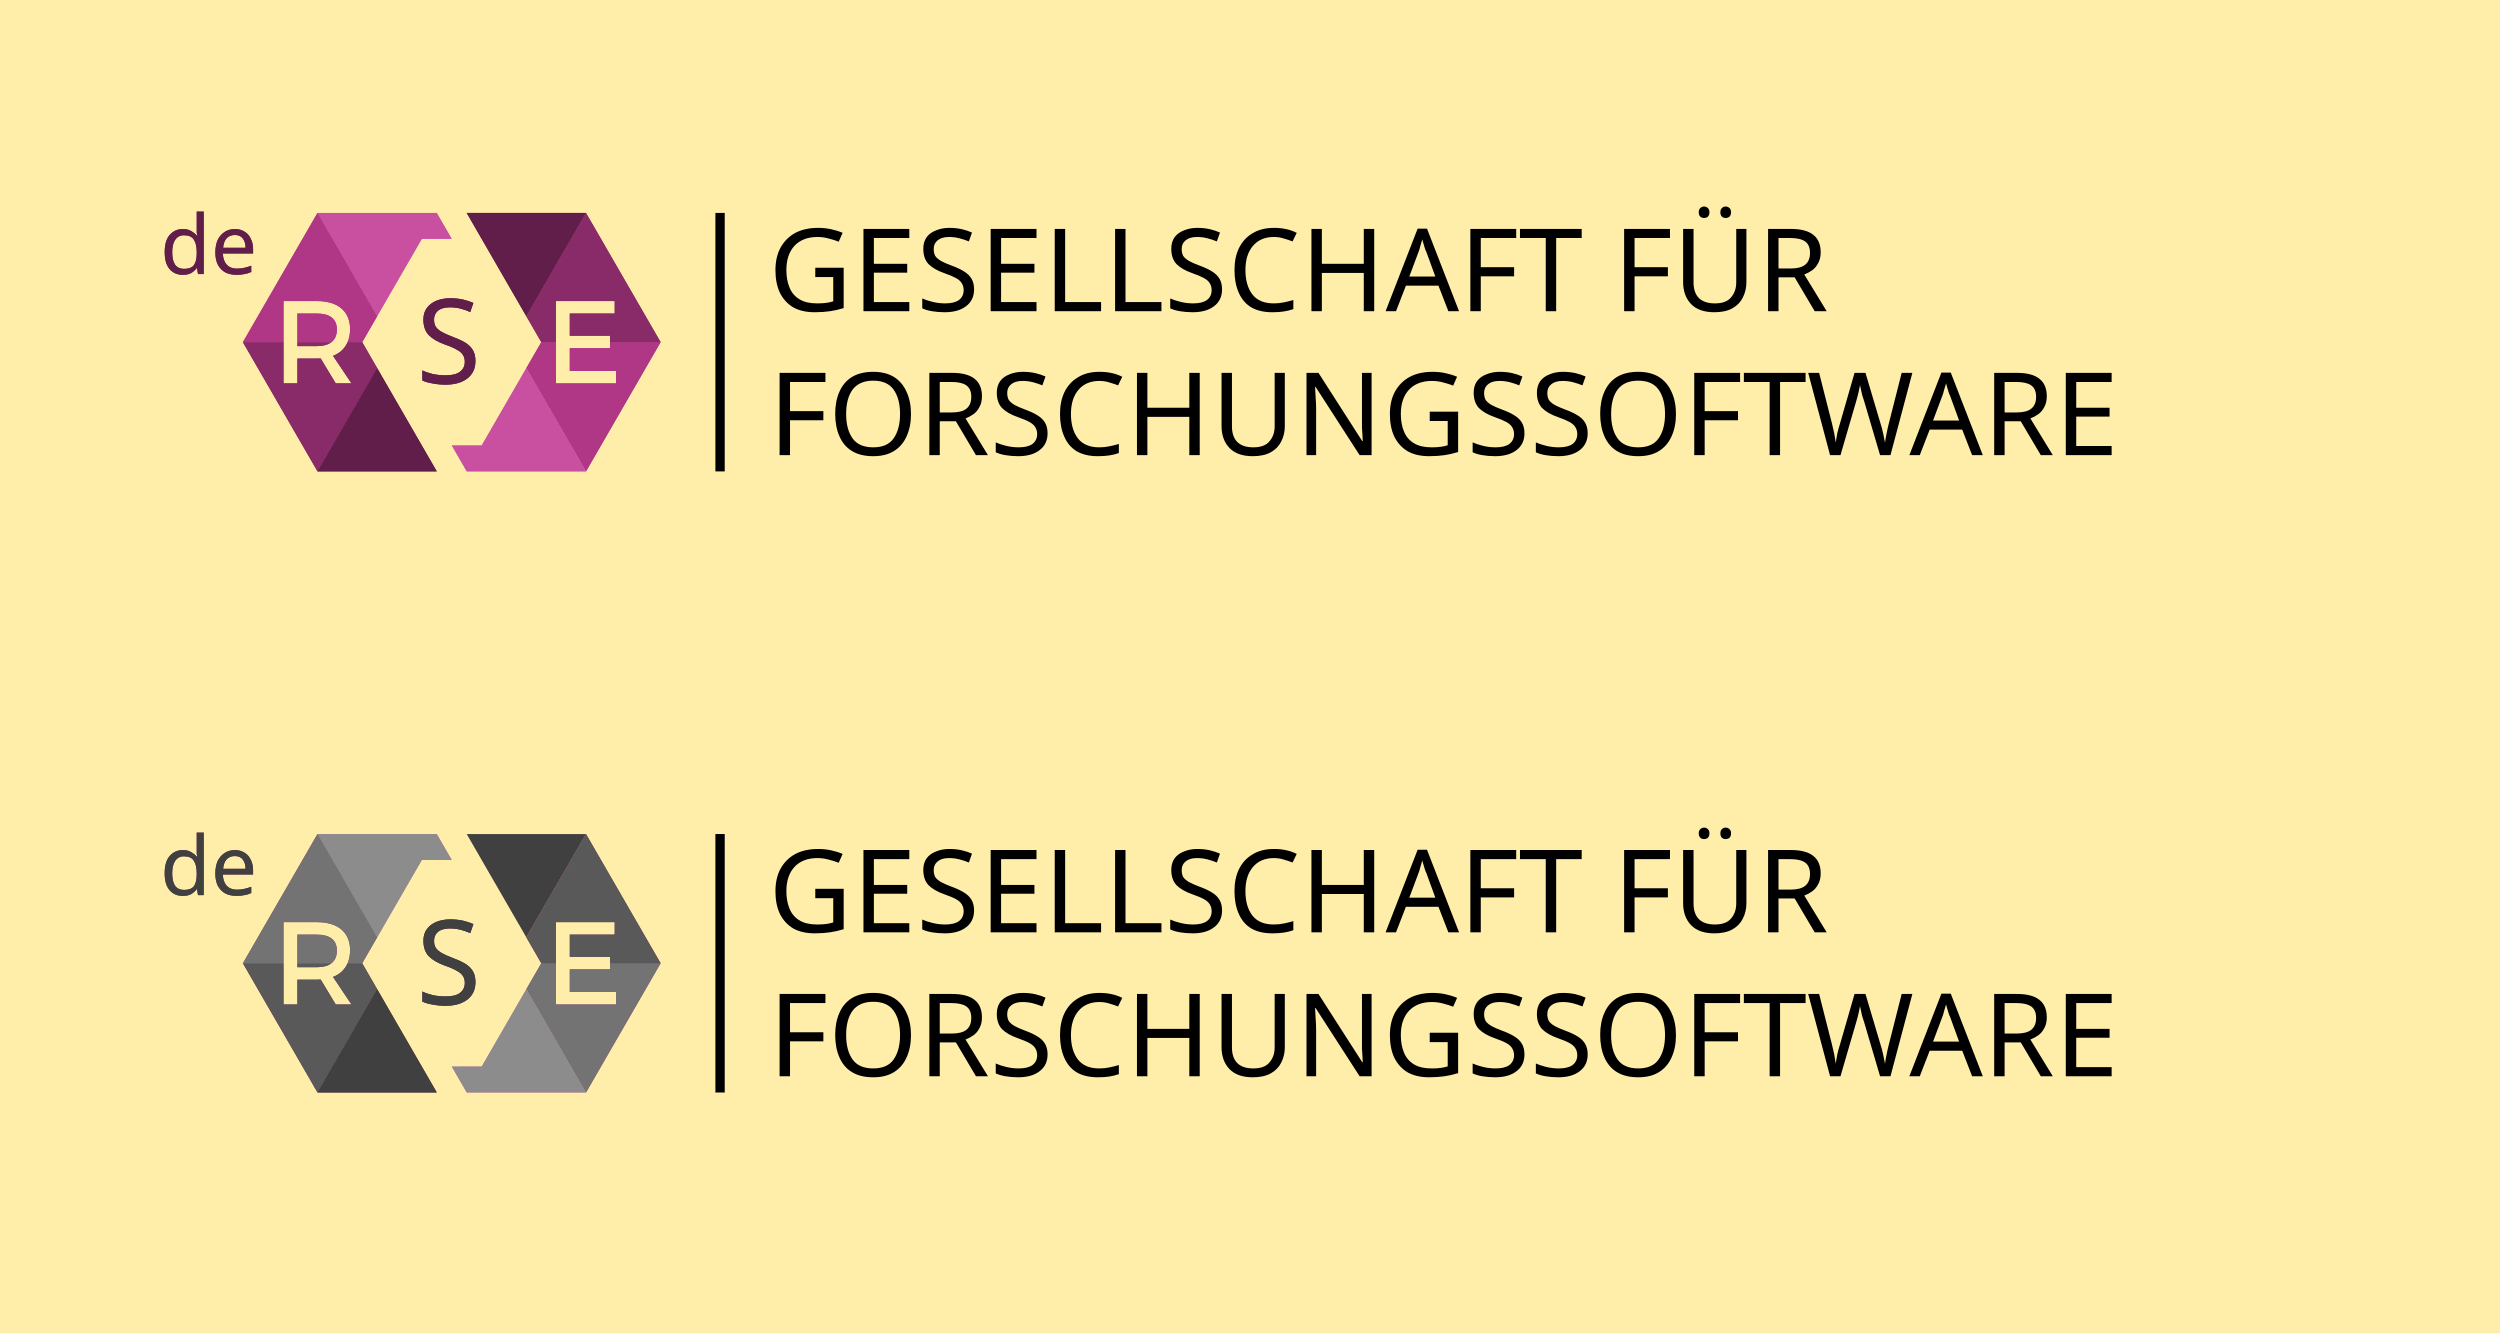
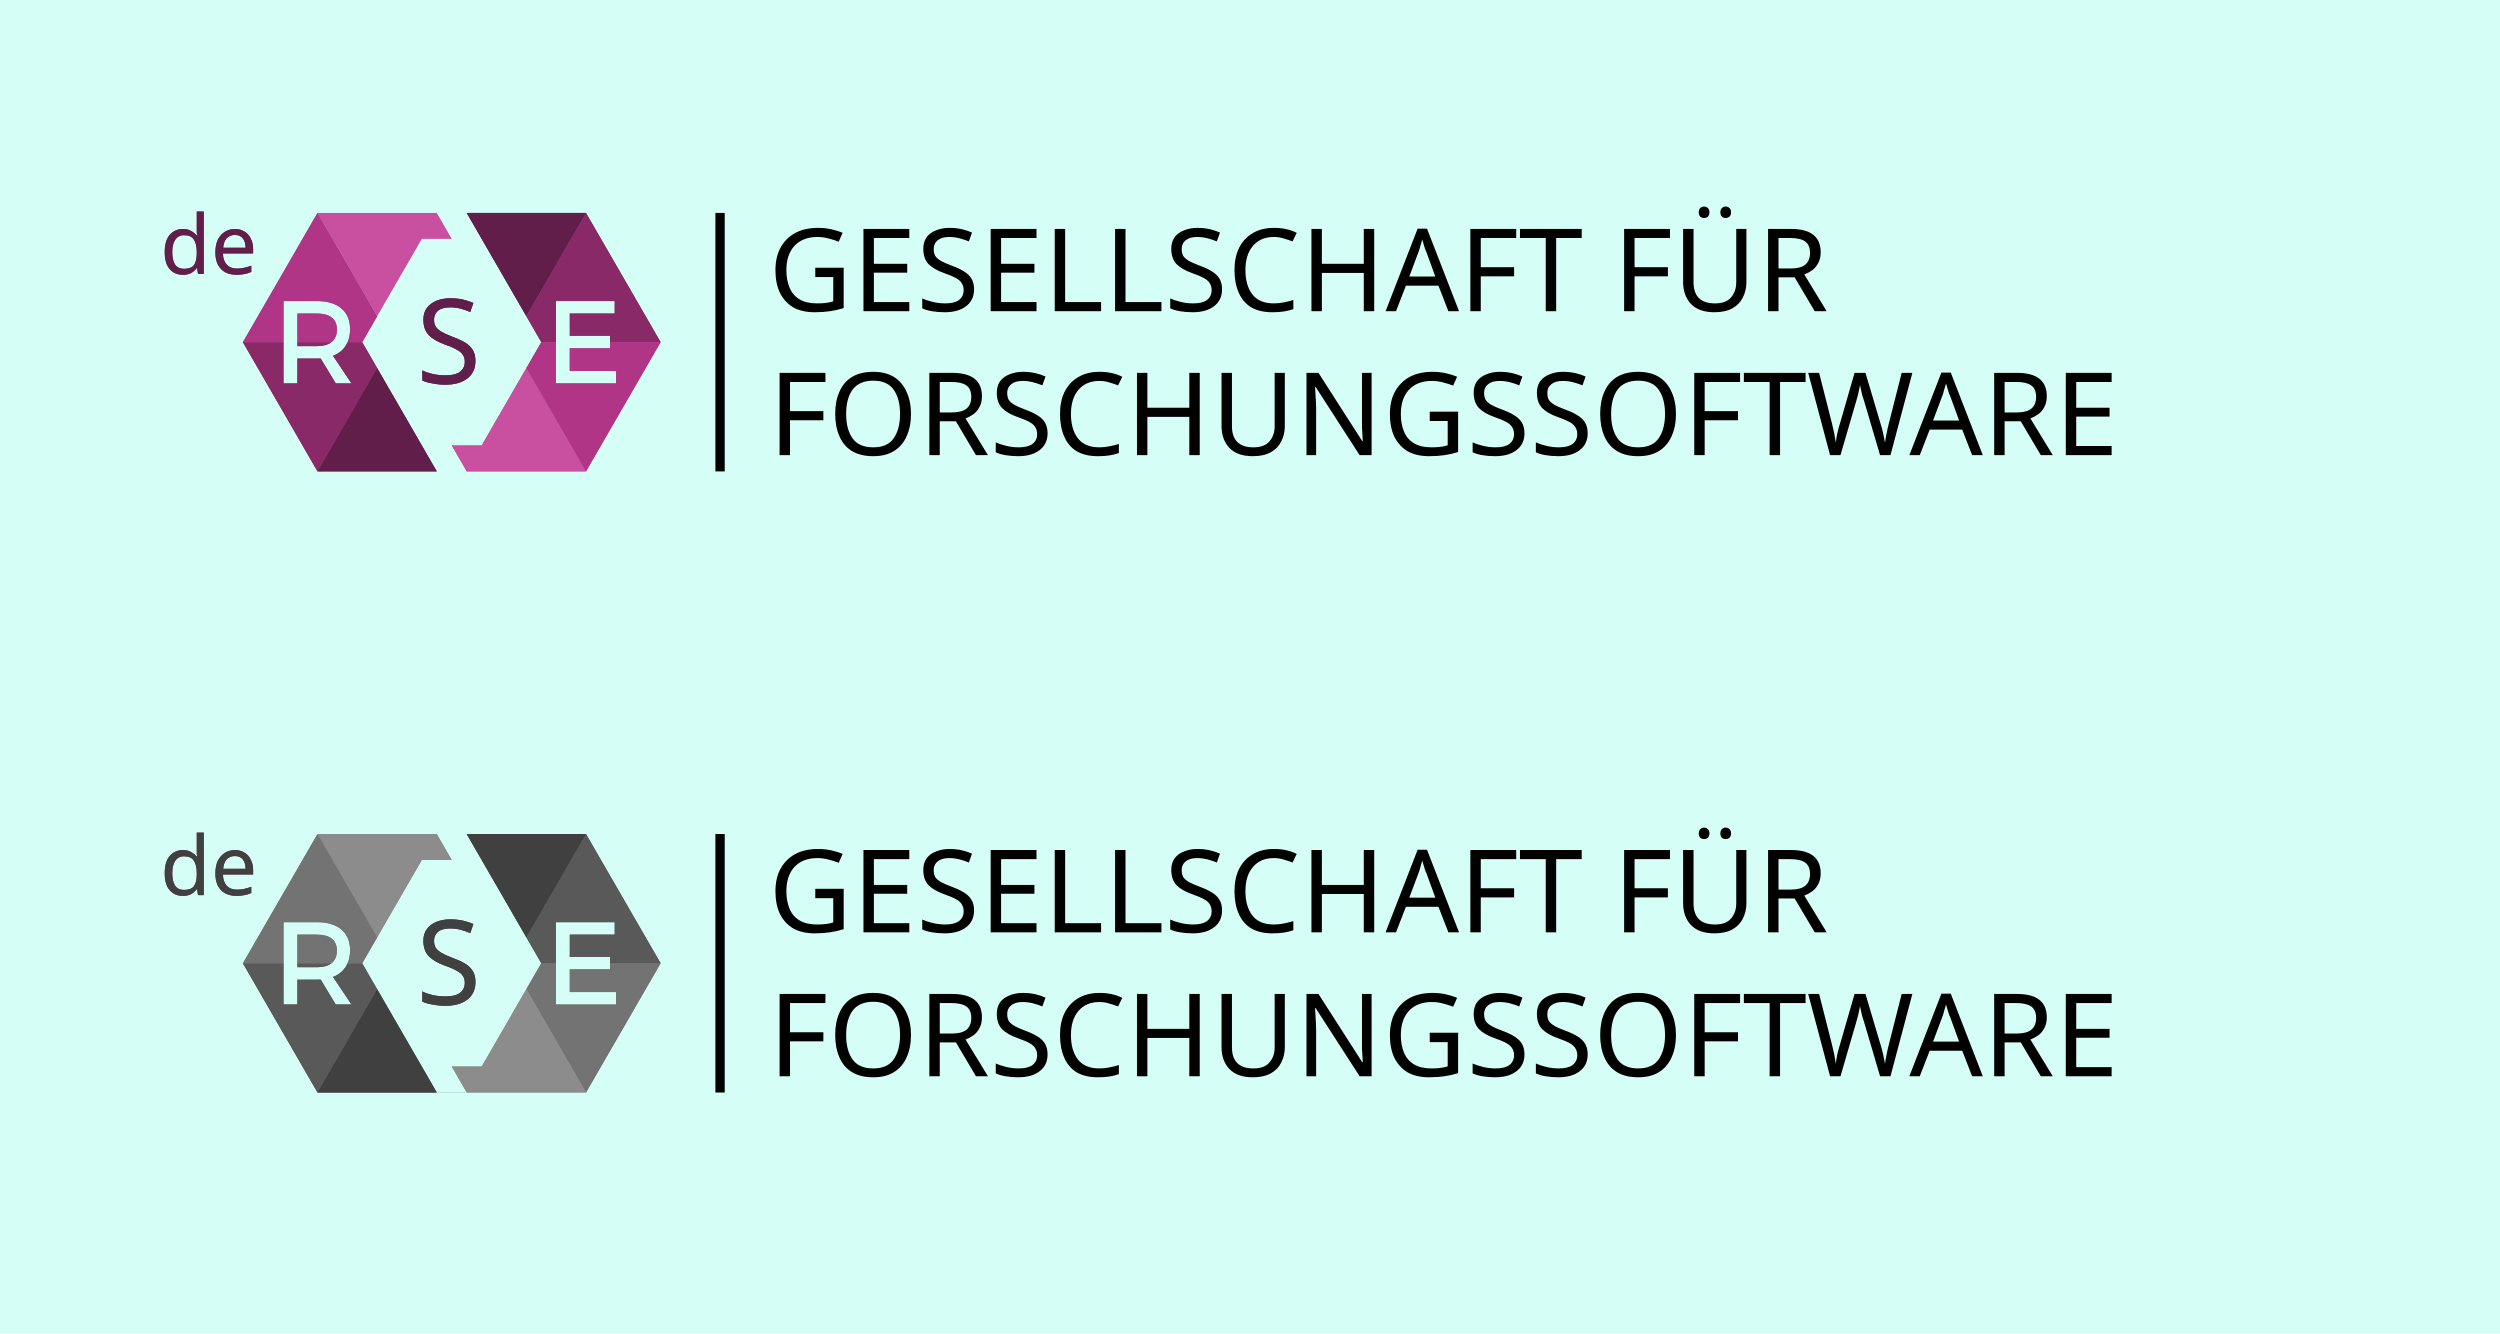
<svg xmlns="http://www.w3.org/2000/svg" width="150mm" height="80mm" viewBox="0 0 150 80" version="1.1" id="svg5470">
  <defs id="defs5464" />
  <g id="layer3" style="display:inline" transform="translate(0,55)">
-     <rect style="opacity:1;fill:#ffeeaa;fill-opacity:1;fill-rule:nonzero;stroke:none;stroke-width:0.716;stroke-linecap:butt;stroke-linejoin:round;stroke-miterlimit:4;stroke-dasharray:none;stroke-dashoffset:0;stroke-opacity:1;paint-order:stroke markers fill" id="rect4905" width="150" height="80" x="0" y="-55" />
+     <rect style="opacity:1;fill:#d5fff6;fill-opacity:1;fill-rule:nonzero;stroke:none;stroke-width:0.716;stroke-linecap:butt;stroke-linejoin:round;stroke-miterlimit:4;stroke-dasharray:none;stroke-dashoffset:0;stroke-opacity:1;paint-order:stroke markers fill" id="rect4905" width="150" height="80" x="0" y="-55" />
    <text xml:space="preserve" style="font-style:normal;font-variant:normal;font-weight:normal;font-stretch:normal;font-size:7.056px;line-height:125%;font-family:Montserrat;-inkscape-font-specification:Montserrat;text-align:start;letter-spacing:0px;word-spacing:0px;writing-mode:lr-tb;text-anchor:start;fill:#000000;fill-opacity:1;stroke:none;stroke-width:0.265px;stroke-linecap:butt;stroke-linejoin:miter;stroke-opacity:1" x="0" y="-110" id="text11794">
      <tspan id="tspan11792" x="0" y="-103.515" style="stroke-width:0.265px" />
    </text>
  </g>
  <g id="layer2" style="display:inline" transform="translate(0,-55)">
-     <g id="g1205" transform="translate(-12.10435,46.30759)">
-       <g id="g118" transform="translate(8.044812,6.548103)">
+     <g id="g5002">
+       <path id="path1039" d="m 14.573,112.797 4.476,7.753 3.579,-6.199 -0.897,-1.554 h -0.876 c -0.165,0.382 -0.462,0.662 -0.874,0.821 l 1.107,1.651 h -0.945 l -0.903,-1.496 c -0.071,0.007 -0.148,0.007 -0.226,0.007 h -1.171 v 1.489 h -0.833 v -2.472 z m 3.27,0 v 0.236 h 1.171 c 0.372,0 0.665,-0.079 0.869,-0.236 z" style="opacity:1;fill:#595959;fill-opacity:1;fill-rule:nonzero;stroke:none;stroke-width:1.5;stroke-linecap:butt;stroke-linejoin:round;stroke-miterlimit:4;stroke-dasharray:none;stroke-dashoffset:0;stroke-opacity:0.953;paint-order:stroke markers fill" />
+       <g transform="translate(-4.059541,90.12166)" id="g997">
+         <text xml:space="preserve" style="font-style:normal;font-variant:normal;font-weight:normal;font-stretch:normal;font-size:6.91px;line-height:125%;font-family:Montserrat;-inkscape-font-specification:Montserrat;text-align:start;letter-spacing:0px;word-spacing:0px;writing-mode:lr-tb;text-anchor:start;display:inline;fill:#000000;fill-opacity:1;stroke:none;stroke-width:0.239px;stroke-linecap:butt;stroke-linejoin:miter;stroke-opacity:1" x="50.164" y="20.817" id="text993">
+           <tspan id="tspan989" x="50.164" y="20.817" style="font-style:normal;font-variant:normal;font-weight:300;font-stretch:normal;font-size:6.91px;font-family:Montserrat;-inkscape-font-specification:'Montserrat Light';fill:#000000;stroke-width:0.239px">GESELLSCHAFT FÜR</tspan>
+           <tspan x="50.164" y="29.455" style="font-style:normal;font-variant:normal;font-weight:300;font-stretch:normal;font-size:6.91px;font-family:Montserrat;-inkscape-font-specification:'Montserrat Light';fill:#000000;stroke-width:0.239px" id="tspan991">FORSCHUNGSSOFTWARE</tspan>
+         </text>
+         <path id="path995" d="m 46.984,14.92 h 0.559 v 15.509 h -0.559 z" style="display:inline;opacity:1;fill:#000000;fill-opacity:1;fill-rule:nonzero;stroke:none;stroke-width:0.115;stroke-linecap:square;stroke-linejoin:round;stroke-miterlimit:4;stroke-dasharray:none;stroke-dashoffset:0;stroke-opacity:1;paint-order:stroke markers fill" />
+       </g>
+       <text id="text1001" y="108.707" x="9.616" style="font-style:normal;font-variant:normal;font-weight:normal;font-stretch:normal;font-size:3.545px;line-height:125%;font-family:Montserrat;-inkscape-font-specification:Montserrat;text-align:start;letter-spacing:0px;word-spacing:0px;writing-mode:lr-tb;text-anchor:start;display:inline;fill:#7e2560;fill-opacity:0.941;stroke:none;stroke-width:0.123px;stroke-linecap:butt;stroke-linejoin:miter;stroke-opacity:1" xml:space="preserve">
+         <tspan id="tspan999" style="font-style:normal;font-variant:normal;font-weight:normal;font-stretch:normal;font-size:4.939px;font-family:Montserrat;-inkscape-font-specification:Montserrat;fill:#7e2560;fill-opacity:0.941;stroke-width:0.123px" y="108.707" x="9.616">de</tspan>
+       </text>
+       <path id="path1003" d="m 28.002,105.043 3.579,6.199 3.579,-6.199 z" style="opacity:1;fill:#404040;fill-opacity:1;fill-rule:nonzero;stroke:none;stroke-width:1.5;stroke-linecap:butt;stroke-linejoin:round;stroke-miterlimit:4;stroke-dasharray:none;stroke-dashoffset:0;stroke-opacity:0.953;paint-order:stroke markers fill" />
+       <path id="path1033" d="m 35.16,105.043 -3.579,6.199 0.897,1.553 h 0.876 v -2.465 h 3.528 v 0.748 h -2.695 v 1.333 h 2.413 v 0.384 h 3.037 z" style="opacity:1;fill:#595959;fill-opacity:1;fill-rule:nonzero;stroke:none;stroke-width:1.5;stroke-linecap:butt;stroke-linejoin:round;stroke-miterlimit:4;stroke-dasharray:none;stroke-dashoffset:0;stroke-opacity:0.953;paint-order:stroke markers fill" />
+       <path id="path1031" d="m 32.478,112.796 -0.897,1.554 3.579,6.199 4.476,-7.753 h -3.037 v 0.364 h -2.413 v 1.362 h 2.78 v 0.748 h -3.613 v -2.473 z" style="opacity:1;fill:#737373;fill-opacity:1;fill-rule:nonzero;stroke:none;stroke-width:1.5;stroke-linecap:butt;stroke-linejoin:round;stroke-miterlimit:4;stroke-dasharray:none;stroke-dashoffset:0;stroke-opacity:0.953;paint-order:stroke markers fill" />
+       <path style="opacity:1;fill:#8c8c8c;fill-opacity:1;fill-rule:nonzero;stroke:none;stroke-width:1.5;stroke-linecap:butt;stroke-linejoin:round;stroke-miterlimit:4;stroke-dasharray:none;stroke-dashoffset:0;stroke-opacity:0.953;paint-order:stroke markers fill" d="m 31.581,114.35 -2.679,4.642 -1.796,0.002 0.898,1.555 7.157,-5.2e-4 z" id="path1035" />
+       <path style="opacity:1;fill:#737373;fill-opacity:1;fill-rule:nonzero;stroke:none;stroke-width:1.5;stroke-linecap:butt;stroke-linejoin:round;stroke-miterlimit:4;stroke-dasharray:none;stroke-dashoffset:0;stroke-opacity:0.953;paint-order:stroke markers fill" d="m 32.478,112.796 -0.897,1.554 3.579,6.199 4.476,-7.753 h -3.037 v 0.364 h -2.413 v 1.362 h 2.78 v 0.748 h -3.613 v -2.473 z" id="path1005" />
+       <path style="opacity:1;fill:#595959;fill-opacity:1;fill-rule:nonzero;stroke:none;stroke-width:1.5;stroke-linecap:butt;stroke-linejoin:round;stroke-miterlimit:4;stroke-dasharray:none;stroke-dashoffset:0;stroke-opacity:0.953;paint-order:stroke markers fill" d="m 35.16,105.043 -3.579,6.199 0.897,1.553 h 0.876 v -2.465 h 3.528 v 0.748 h -2.695 v 1.333 h 2.413 v 0.384 h 3.037 z" id="path1007" />
+       <path id="path1009" d="m 31.581,114.35 -2.679,4.642 -1.796,0.002 0.898,1.555 7.157,-5.2e-4 z" style="opacity:1;fill:#8c8c8c;fill-opacity:1;fill-rule:nonzero;stroke:none;stroke-width:1.5;stroke-linecap:butt;stroke-linejoin:round;stroke-miterlimit:4;stroke-dasharray:none;stroke-dashoffset:0;stroke-opacity:0.953;paint-order:stroke markers fill" />
+       <path style="opacity:1;fill:#8c8c8c;fill-opacity:1;fill-rule:nonzero;stroke:none;stroke-width:1.5;stroke-linecap:butt;stroke-linejoin:round;stroke-miterlimit:4;stroke-dasharray:none;stroke-dashoffset:0;stroke-opacity:0.953;paint-order:stroke markers fill" d="m 19.05,105.044 3.579,6.198 2.681,-4.643 h 1.795 l -0.898,-1.555 z" id="path1037" />
+       <path id="path1011" d="m 19.05,105.044 3.579,6.198 2.681,-4.643 h 1.795 l -0.898,-1.555 z" style="opacity:1;fill:#8c8c8c;fill-opacity:1;fill-rule:nonzero;stroke:none;stroke-width:1.5;stroke-linecap:butt;stroke-linejoin:round;stroke-miterlimit:4;stroke-dasharray:none;stroke-dashoffset:0;stroke-opacity:0.953;paint-order:stroke markers fill" />
+       <path id="path1041" d="m 19.05,105.044 -4.476,7.753 h 2.437 v -2.467 h 2.004 c 1.263,0 1.99,0.614 1.99,1.686 0,0.294 -0.051,0.555 -0.148,0.78 h 0.876 l -5.29e-4,-0.001 0.897,-1.554 z m -1.206,6.034 v 1.719 h 2.04 c 0.214,-0.165 0.33,-0.416 0.33,-0.759 0,-0.649 -0.437,-0.96 -1.199,-0.96 z" style="opacity:1;fill:#737373;fill-opacity:1;fill-rule:nonzero;stroke:none;stroke-width:1.5;stroke-linecap:butt;stroke-linejoin:round;stroke-miterlimit:4;stroke-dasharray:none;stroke-dashoffset:0;stroke-opacity:0.953;paint-order:stroke markers fill" />
+       <path style="opacity:1;fill:#404040;fill-opacity:1;fill-rule:nonzero;stroke:none;stroke-width:1.5;stroke-linecap:butt;stroke-linejoin:round;stroke-miterlimit:4;stroke-dasharray:none;stroke-dashoffset:0;stroke-opacity:0.953;paint-order:stroke markers fill" d="m 22.629,114.351 -3.579,6.199 h 8.952 l -5.3e-4,-5.3e-4 h -1.794 z" id="path1043" />
+       <path style="opacity:1;fill:#595959;fill-opacity:1;fill-rule:nonzero;stroke:none;stroke-width:1.5;stroke-linecap:butt;stroke-linejoin:round;stroke-miterlimit:4;stroke-dasharray:none;stroke-dashoffset:0;stroke-opacity:0.953;paint-order:stroke markers fill" d="m 14.573,112.797 4.476,7.753 3.579,-6.199 -0.897,-1.554 h -0.876 c -0.165,0.382 -0.462,0.662 -0.874,0.821 l 1.107,1.651 h -0.945 l -0.903,-1.496 c -0.071,0.007 -0.148,0.007 -0.226,0.007 h -1.171 v 1.489 h -0.833 v -2.472 z m 3.27,0 v 0.236 h 1.171 c 0.372,0 0.665,-0.079 0.869,-0.236 z" id="path1013" />
+       <path style="opacity:1;fill:#737373;fill-opacity:1;fill-rule:nonzero;stroke:none;stroke-width:1.5;stroke-linecap:butt;stroke-linejoin:round;stroke-miterlimit:4;stroke-dasharray:none;stroke-dashoffset:0;stroke-opacity:0.953;paint-order:stroke markers fill" d="m 19.05,105.044 -4.476,7.753 h 2.437 v -2.467 h 2.004 c 1.263,0 1.99,0.614 1.99,1.686 0,0.294 -0.051,0.555 -0.148,0.78 h 0.876 l -5.29e-4,-0.001 0.897,-1.554 z m -1.206,6.034 v 1.719 h 2.04 c 0.214,-0.165 0.33,-0.416 0.33,-0.759 0,-0.649 -0.437,-0.96 -1.199,-0.96 z" id="path1015" />
+       <path id="path1017" d="m 22.629,114.351 -3.579,6.199 h 8.952 l -5.3e-4,-5.3e-4 h -1.794 z" style="opacity:1;fill:#404040;fill-opacity:1;fill-rule:nonzero;stroke:none;stroke-width:1.5;stroke-linecap:butt;stroke-linejoin:round;stroke-miterlimit:4;stroke-dasharray:none;stroke-dashoffset:0;stroke-opacity:0.953;paint-order:stroke markers fill" />
+       <text id="text1021" y="115.269" x="24.981" style="font-style:normal;font-variant:normal;font-weight:normal;font-stretch:normal;font-size:7.056px;line-height:125%;font-family:Montserrat;-inkscape-font-specification:Montserrat;text-align:start;letter-spacing:0px;word-spacing:0px;writing-mode:lr-tb;text-anchor:start;fill:#621e4b;fill-opacity:1;stroke:none;stroke-width:0.265px;stroke-linecap:butt;stroke-linejoin:miter;stroke-opacity:1" xml:space="preserve">
+         <tspan style="fill:#621e4b;fill-opacity:1;stroke-width:0.265px" y="115.269" x="24.981" id="tspan1019">S</tspan>
+       </text>
+       <text xml:space="preserve" style="font-style:normal;font-variant:normal;font-weight:normal;font-stretch:normal;font-size:3.545px;line-height:125%;font-family:Montserrat;-inkscape-font-specification:Montserrat;text-align:start;letter-spacing:0px;word-spacing:0px;writing-mode:lr-tb;text-anchor:start;display:inline;fill:#404040;fill-opacity:1;stroke:none;stroke-width:0.123px;stroke-linecap:butt;stroke-linejoin:miter;stroke-opacity:1" x="9.616" y="108.707" id="text1027">
+         <tspan x="9.616" y="108.707" style="font-style:normal;font-variant:normal;font-weight:normal;font-stretch:normal;font-size:4.939px;font-family:Montserrat;-inkscape-font-specification:Montserrat;fill:#404040;fill-opacity:1;stroke-width:0.123px" id="tspan1025">de</tspan>
+       </text>
+       <path style="opacity:1;fill:#404040;fill-opacity:0;fill-rule:nonzero;stroke:none;stroke-width:1.5;stroke-linecap:butt;stroke-linejoin:round;stroke-miterlimit:4;stroke-dasharray:none;stroke-dashoffset:0;stroke-opacity:0.953;paint-order:stroke markers fill" d="m 28.002,105.043 3.579,6.199 3.579,-6.199 z" id="path1029" />
+       <text xml:space="preserve" style="font-style:normal;font-variant:normal;font-weight:normal;font-stretch:normal;font-size:7.056px;line-height:125%;font-family:Montserrat;-inkscape-font-specification:Montserrat;text-align:start;letter-spacing:0px;word-spacing:0px;writing-mode:lr-tb;text-anchor:start;fill:#404040;fill-opacity:1;stroke:none;stroke-width:0.265px;stroke-linecap:butt;stroke-linejoin:miter;stroke-opacity:1" x="24.981" y="115.269" id="text1047">
+         <tspan id="tspan1045" x="24.981" y="115.269" style="fill:#404040;fill-opacity:1;stroke-width:0.265px">S</tspan>
+       </text>
+       <path style="opacity:1;fill:#404040;fill-opacity:1;fill-rule:nonzero;stroke:none;stroke-width:1.5;stroke-linecap:butt;stroke-linejoin:round;stroke-miterlimit:4;stroke-dasharray:none;stroke-dashoffset:0;stroke-opacity:0.953;paint-order:stroke markers fill" d="m 28.002,105.043 3.579,6.199 3.579,-6.199 z" id="path4970" />
+     </g>
+     <g id="g5089">
+       <g id="g118" transform="translate(-4.059541,52.85569)">
        <text id="text114" y="20.817" x="50.164" style="font-style:normal;font-variant:normal;font-weight:normal;font-stretch:normal;font-size:6.91px;line-height:125%;font-family:Montserrat;-inkscape-font-specification:Montserrat;text-align:start;letter-spacing:0px;word-spacing:0px;writing-mode:lr-tb;text-anchor:start;display:inline;fill:#000000;fill-opacity:1;stroke:none;stroke-width:0.239px;stroke-linecap:butt;stroke-linejoin:miter;stroke-opacity:1" xml:space="preserve">
          <tspan style="font-style:normal;font-variant:normal;font-weight:300;font-stretch:normal;font-size:6.91px;font-family:Montserrat;-inkscape-font-specification:'Montserrat Light';fill:#000000;stroke-width:0.239px" y="20.817" x="50.164" id="tspan110">GESELLSCHAFT FÜR</tspan>
          <tspan id="tspan112" style="font-style:normal;font-variant:normal;font-weight:300;font-stretch:normal;font-size:6.91px;font-family:Montserrat;-inkscape-font-specification:'Montserrat Light';fill:#000000;stroke-width:0.239px" y="29.455" x="50.164">FORSCHUNGSSOFTWARE</tspan>
        </text>
        <path style="display:inline;opacity:1;fill:#000000;fill-opacity:1;fill-rule:nonzero;stroke:none;stroke-width:0.115;stroke-linecap:square;stroke-linejoin:round;stroke-miterlimit:4;stroke-dasharray:none;stroke-dashoffset:0;stroke-opacity:1;paint-order:stroke markers fill" d="m 46.984,14.92 h 0.559 v 15.509 h -0.559 z" id="path116" />
      </g>
-       <g id="g144" transform="translate(8.044812,-17.03547)">
-         <text id="text122" y="42.169" x="13.676" style="font-style:normal;font-variant:normal;font-weight:normal;font-stretch:normal;font-size:3.545px;line-height:125%;font-family:Montserrat;-inkscape-font-specification:Montserrat;text-align:start;letter-spacing:0px;word-spacing:0px;writing-mode:lr-tb;text-anchor:start;display:inline;fill:#7e2560;fill-opacity:0.941;stroke:none;stroke-width:0.123px;stroke-linecap:butt;stroke-linejoin:miter;stroke-opacity:1" xml:space="preserve">
-           <tspan id="tspan120" style="font-style:normal;font-variant:normal;font-weight:normal;font-stretch:normal;font-size:4.939px;font-family:Montserrat;-inkscape-font-specification:Montserrat;fill:#7e2560;fill-opacity:0.941;stroke-width:0.123px" y="42.169" x="13.676">de</tspan>
-         </text>
-         <path id="path124" d="m 32.061,38.505 3.579,6.199 3.579,-6.199 z" style="opacity:1;fill:#621e4b;fill-opacity:1;fill-rule:nonzero;stroke:none;stroke-width:1.5;stroke-linecap:butt;stroke-linejoin:round;stroke-miterlimit:4;stroke-dasharray:none;stroke-dashoffset:0;stroke-opacity:0.953;paint-order:stroke markers fill" />
-         <path style="opacity:1;fill:#b03586;fill-opacity:1;fill-rule:nonzero;stroke:none;stroke-width:1.5;stroke-linecap:butt;stroke-linejoin:round;stroke-miterlimit:4;stroke-dasharray:none;stroke-dashoffset:0;stroke-opacity:0.953;paint-order:stroke markers fill" d="m 36.538,46.258 -0.897,1.554 3.579,6.199 4.476,-7.753 H 40.659 v 0.364 h -2.413 v 1.362 h 2.78 v 0.748 h -3.613 v -2.473 z" id="path126" />
-         <path style="opacity:1;fill:#892968;fill-opacity:1;fill-rule:nonzero;stroke:none;stroke-width:1.5;stroke-linecap:butt;stroke-linejoin:round;stroke-miterlimit:4;stroke-dasharray:none;stroke-dashoffset:0;stroke-opacity:0.953;paint-order:stroke markers fill" d="m 39.219,38.505 -3.579,6.199 0.897,1.553 h 0.876 v -2.465 h 3.528 v 0.748 h -2.695 v 1.333 h 2.413 v 0.384 h 3.037 z" id="path128" />
-         <path id="path130" d="m 35.641,47.812 -2.679,4.642 -1.796,0.002 0.898,1.555 7.157,-5.2e-4 z" style="opacity:1;fill:#d676b5;fill-opacity:1;fill-rule:nonzero;stroke:none;stroke-width:1.5;stroke-linecap:butt;stroke-linejoin:round;stroke-miterlimit:4;stroke-dasharray:none;stroke-dashoffset:0;stroke-opacity:0.953;paint-order:stroke markers fill" />
-         <path id="path132" d="m 23.109,38.506 3.579,6.198 2.681,-4.643 h 1.795 l -0.898,-1.555 z" style="opacity:1;fill:#d676b5;fill-opacity:1;fill-rule:nonzero;stroke:none;stroke-width:1.5;stroke-linecap:butt;stroke-linejoin:round;stroke-miterlimit:4;stroke-dasharray:none;stroke-dashoffset:0;stroke-opacity:0.953;paint-order:stroke markers fill" />
-         <path style="opacity:1;fill:#892968;fill-opacity:1;fill-rule:nonzero;stroke:none;stroke-width:1.5;stroke-linecap:butt;stroke-linejoin:round;stroke-miterlimit:4;stroke-dasharray:none;stroke-dashoffset:0;stroke-opacity:0.953;paint-order:stroke markers fill" d="m 18.633,46.259 4.476,7.752 3.579,-6.199 -0.897,-1.554 h -0.876 c -0.165,0.382 -0.462,0.662 -0.874,0.821 l 1.107,1.651 h -0.945 l -0.903,-1.496 c -0.071,0.007 -0.148,0.007 -0.226,0.007 h -1.171 v 1.489 h -0.833 v -2.472 z m 3.27,0 v 0.236 h 1.171 c 0.372,0 0.665,-0.079 0.869,-0.236 z" id="path134" />
-         <path style="opacity:1;fill:#b03586;fill-opacity:1;fill-rule:nonzero;stroke:none;stroke-width:1.5;stroke-linecap:butt;stroke-linejoin:round;stroke-miterlimit:4;stroke-dasharray:none;stroke-dashoffset:0;stroke-opacity:0.953;paint-order:stroke markers fill" d="m 23.109,38.506 -4.476,7.753 h 2.437 v -2.467 h 2.004 c 1.263,0 1.99,0.614 1.99,1.686 0,0.294 -0.051,0.555 -0.148,0.78 h 0.876 l -5.29e-4,-0.001 0.897,-1.554 z m -1.206,6.034 v 1.719 h 2.04 c 0.214,-0.165 0.33,-0.416 0.33,-0.759 0,-0.649 -0.437,-0.96 -1.199,-0.96 z" id="path136" />
-         <path id="path138" d="m 26.688,47.813 -3.579,6.199 h 8.952 l -5.3e-4,-5.3e-4 h -1.794 z" style="opacity:1;fill:#621e4b;fill-opacity:1;fill-rule:nonzero;stroke:none;stroke-width:1.5;stroke-linecap:butt;stroke-linejoin:round;stroke-miterlimit:4;stroke-dasharray:none;stroke-dashoffset:0;stroke-opacity:0.953;paint-order:stroke markers fill" />
-         <text id="text142" y="48.731" x="29.041" style="font-style:normal;font-variant:normal;font-weight:normal;font-stretch:normal;font-size:7.056px;line-height:125%;font-family:Montserrat;-inkscape-font-specification:Montserrat;text-align:start;letter-spacing:0px;word-spacing:0px;writing-mode:lr-tb;text-anchor:start;fill:#621e4b;fill-opacity:1;stroke:none;stroke-width:0.265px;stroke-linecap:butt;stroke-linejoin:miter;stroke-opacity:1" xml:space="preserve">
-           <tspan style="fill:#621e4b;fill-opacity:1;stroke-width:0.265px" y="48.731" x="29.041" id="tspan140">S</tspan>
-         </text>
-       </g>
-       <text id="text148" y="25.134" x="21.72" style="font-style:normal;font-variant:normal;font-weight:normal;font-stretch:normal;font-size:3.545px;line-height:125%;font-family:Montserrat;-inkscape-font-specification:Montserrat;text-align:start;letter-spacing:0px;word-spacing:0px;writing-mode:lr-tb;text-anchor:start;display:inline;fill:#621e4b;fill-opacity:1;stroke:none;stroke-width:0.123px;stroke-linecap:butt;stroke-linejoin:miter;stroke-opacity:1" xml:space="preserve">
-         <tspan id="tspan146" style="font-style:normal;font-variant:normal;font-weight:normal;font-stretch:normal;font-size:4.939px;font-family:Montserrat;-inkscape-font-specification:Montserrat;fill:#621e4b;fill-opacity:1;stroke-width:0.123px" y="25.134" x="21.72">de</tspan>
+       <path id="path164" d="m 22.629,77.085 -3.579,6.199 h 8.952 l -5.3e-4,-5.3e-4 h -1.794 z" style="opacity:1;fill:#621e4b;fill-opacity:1;fill-rule:nonzero;stroke:none;stroke-width:1.5;stroke-linecap:butt;stroke-linejoin:round;stroke-miterlimit:4;stroke-dasharray:none;stroke-dashoffset:0;stroke-opacity:0.953;paint-order:stroke markers fill" />
+       <path style="opacity:1;fill:#892a69;fill-opacity:1;fill-rule:nonzero;stroke:none;stroke-width:1.5;stroke-linecap:butt;stroke-linejoin:round;stroke-miterlimit:4;stroke-dasharray:none;stroke-dashoffset:0;stroke-opacity:0.953;paint-order:stroke markers fill" d="m 14.573,75.531 4.476,7.752 3.579,-6.199 -0.897,-1.554 h -0.876 c -0.165,0.382 -0.462,0.662 -0.874,0.821 l 1.107,1.651 H 20.144 L 19.24,76.507 c -0.071,0.007 -0.148,0.007 -0.226,0.007 h -1.171 v 1.489 h -0.833 v -2.472 z m 3.27,0 v 0.236 h 1.171 c 0.372,0 0.665,-0.079 0.869,-0.236 z" id="path160" />
+       <path style="opacity:1;fill:#b03686;fill-opacity:1;fill-rule:nonzero;stroke:none;stroke-width:1.5;stroke-linecap:butt;stroke-linejoin:round;stroke-miterlimit:4;stroke-dasharray:none;stroke-dashoffset:0;stroke-opacity:0.953;paint-order:stroke markers fill" d="m 19.05,67.778 -4.476,7.753 h 2.437 v -2.467 h 2.004 c 1.263,0 1.99,0.614 1.99,1.686 0,0.294 -0.051,0.555 -0.148,0.78 h 0.876 l -5.29e-4,-0.001 0.897,-1.554 z m -1.206,6.034 v 1.719 h 2.04 c 0.214,-0.165 0.33,-0.416 0.33,-0.759 0,-0.649 -0.437,-0.96 -1.199,-0.96 z" id="path162" />
+       <text xml:space="preserve" style="font-style:normal;font-variant:normal;font-weight:normal;font-stretch:normal;font-size:3.545px;line-height:125%;font-family:Montserrat;-inkscape-font-specification:Montserrat;text-align:start;letter-spacing:0px;word-spacing:0px;writing-mode:lr-tb;text-anchor:start;display:inline;fill:#7e2560;fill-opacity:0.941;stroke:none;stroke-width:0.123px;stroke-linecap:butt;stroke-linejoin:miter;stroke-opacity:1" x="9.616" y="71.441" id="text122">
+         <tspan x="9.616" y="71.441" style="font-style:normal;font-variant:normal;font-weight:normal;font-stretch:normal;font-size:4.939px;font-family:Montserrat;-inkscape-font-specification:Montserrat;fill:#7e2560;fill-opacity:0.941;stroke-width:0.123px" id="tspan120">de</tspan>
      </text>
-       <path id="path150" d="m 40.106,21.469 3.579,6.199 3.579,-6.199 z" style="opacity:1;fill:#621e4b;fill-opacity:1;fill-rule:nonzero;stroke:none;stroke-width:1.5;stroke-linecap:butt;stroke-linejoin:round;stroke-miterlimit:4;stroke-dasharray:none;stroke-dashoffset:0;stroke-opacity:0.953;paint-order:stroke markers fill" />
-       <path style="opacity:1;fill:#b03686;fill-opacity:1;fill-rule:nonzero;stroke:none;stroke-width:1.5;stroke-linecap:butt;stroke-linejoin:round;stroke-miterlimit:4;stroke-dasharray:none;stroke-dashoffset:0;stroke-opacity:0.953;paint-order:stroke markers fill" d="m 44.583,29.222 -0.897,1.554 3.579,6.199 4.476,-7.753 h -3.037 v 0.364 h -2.413 v 1.362 h 2.78 v 0.748 h -3.613 v -2.473 z" id="path152" />
-       <path style="opacity:1;fill:#892a69;fill-opacity:1;fill-rule:nonzero;stroke:none;stroke-width:1.5;stroke-linecap:butt;stroke-linejoin:round;stroke-miterlimit:4;stroke-dasharray:none;stroke-dashoffset:0;stroke-opacity:0.953;paint-order:stroke markers fill" d="m 47.264,21.469 -3.579,6.199 0.897,1.553 h 0.876 v -2.465 h 3.528 v 0.748 h -2.695 v 1.333 h 2.413 v 0.384 h 3.037 z" id="path154" />
-       <path id="path156" d="m 43.686,30.777 -2.679,4.642 -1.796,0.002 0.898,1.555 7.157,-5.2e-4 z" style="opacity:1;fill:#c94fa0;fill-opacity:1;fill-rule:nonzero;stroke:none;stroke-width:1.5;stroke-linecap:butt;stroke-linejoin:round;stroke-miterlimit:4;stroke-dasharray:none;stroke-dashoffset:0;stroke-opacity:0.953;paint-order:stroke markers fill" />
-       <path id="path158" d="m 31.154,21.47 3.579,6.198 2.681,-4.643 h 1.795 l -0.898,-1.555 z" style="opacity:1;fill:#c94fa0;fill-opacity:1;fill-rule:nonzero;stroke:none;stroke-width:1.5;stroke-linecap:butt;stroke-linejoin:round;stroke-miterlimit:4;stroke-dasharray:none;stroke-dashoffset:0;stroke-opacity:0.953;paint-order:stroke markers fill" />
-       <path style="opacity:1;fill:#892a69;fill-opacity:1;fill-rule:nonzero;stroke:none;stroke-width:1.5;stroke-linecap:butt;stroke-linejoin:round;stroke-miterlimit:4;stroke-dasharray:none;stroke-dashoffset:0;stroke-opacity:0.953;paint-order:stroke markers fill" d="m 26.678,29.223 4.476,7.752 3.579,-6.199 -0.897,-1.554 h -0.876 c -0.165,0.382 -0.462,0.662 -0.874,0.821 l 1.107,1.651 h -0.945 l -0.903,-1.496 c -0.071,0.007 -0.148,0.007 -0.226,0.007 h -1.171 v 1.489 h -0.833 v -2.472 z m 3.27,0 v 0.236 h 1.171 c 0.372,0 0.665,-0.079 0.869,-0.236 z" id="path160" />
-       <path style="opacity:1;fill:#b03686;fill-opacity:1;fill-rule:nonzero;stroke:none;stroke-width:1.5;stroke-linecap:butt;stroke-linejoin:round;stroke-miterlimit:4;stroke-dasharray:none;stroke-dashoffset:0;stroke-opacity:0.953;paint-order:stroke markers fill" d="m 31.154,21.47 -4.476,7.753 h 2.437 v -2.467 h 2.004 c 1.263,0 1.99,0.614 1.99,1.686 0,0.294 -0.051,0.555 -0.148,0.78 h 0.876 l -5.29e-4,-0.001 0.897,-1.554 z m -1.206,6.034 v 1.719 h 2.04 c 0.214,-0.165 0.33,-0.416 0.33,-0.759 0,-0.649 -0.437,-0.96 -1.199,-0.96 z" id="path162" />
-       <path id="path164" d="m 34.733,30.777 -3.579,6.199 h 8.952 l -5.3e-4,-5.3e-4 h -1.794 z" style="opacity:1;fill:#621e4b;fill-opacity:1;fill-rule:nonzero;stroke:none;stroke-width:1.5;stroke-linecap:butt;stroke-linejoin:round;stroke-miterlimit:4;stroke-dasharray:none;stroke-dashoffset:0;stroke-opacity:0.953;paint-order:stroke markers fill" />
-       <text id="text168" y="31.695" x="37.085" style="font-style:normal;font-variant:normal;font-weight:normal;font-stretch:normal;font-size:7.056px;line-height:125%;font-family:Montserrat;-inkscape-font-specification:Montserrat;text-align:start;letter-spacing:0px;word-spacing:0px;writing-mode:lr-tb;text-anchor:start;fill:#621e4b;fill-opacity:1;stroke:none;stroke-width:0.265px;stroke-linecap:butt;stroke-linejoin:miter;stroke-opacity:1" xml:space="preserve">
-         <tspan style="fill:#621e4b;fill-opacity:1;stroke-width:0.265px" y="31.695" x="37.085" id="tspan166">S</tspan>
+       <path id="path150" d="m 28.002,67.777 3.579,6.199 3.579,-6.199 z" style="opacity:1;fill:#621e4b;fill-opacity:1;fill-rule:nonzero;stroke:none;stroke-width:1.5;stroke-linecap:butt;stroke-linejoin:round;stroke-miterlimit:4;stroke-dasharray:none;stroke-dashoffset:0;stroke-opacity:0.953;paint-order:stroke markers fill" />
+       <path style="opacity:1;fill:#892a69;fill-opacity:1;fill-rule:nonzero;stroke:none;stroke-width:1.5;stroke-linecap:butt;stroke-linejoin:round;stroke-miterlimit:4;stroke-dasharray:none;stroke-dashoffset:0;stroke-opacity:0.953;paint-order:stroke markers fill" d="m 35.16,67.777 -3.579,6.199 0.897,1.553 h 0.876 v -2.465 h 3.528 v 0.748 h -2.695 v 1.333 h 2.413 v 0.384 h 3.037 z" id="path154" />
+       <path style="opacity:1;fill:#621e4b;fill-opacity:1;fill-rule:nonzero;stroke:none;stroke-width:1.5;stroke-linecap:butt;stroke-linejoin:round;stroke-miterlimit:4;stroke-dasharray:none;stroke-dashoffset:0;stroke-opacity:0.953;paint-order:stroke markers fill" d="m 28.002,67.777 3.579,6.199 3.579,-6.199 z" id="path124" />
+       <path id="path156" d="m 31.581,77.084 -2.679,4.642 -1.796,0.002 0.898,1.555 7.157,-5.2e-4 z" style="opacity:1;fill:#c94fa0;fill-opacity:1;fill-rule:nonzero;stroke:none;stroke-width:1.5;stroke-linecap:butt;stroke-linejoin:round;stroke-miterlimit:4;stroke-dasharray:none;stroke-dashoffset:0;stroke-opacity:0.953;paint-order:stroke markers fill" />
+       <path id="path126" d="m 32.478,75.53 -0.897,1.554 3.579,6.199 4.476,-7.753 h -3.037 v 0.364 h -2.413 v 1.362 h 2.78 v 0.748 h -3.613 v -2.473 z" style="opacity:1;fill:#b03586;fill-opacity:1;fill-rule:nonzero;stroke:none;stroke-width:1.5;stroke-linecap:butt;stroke-linejoin:round;stroke-miterlimit:4;stroke-dasharray:none;stroke-dashoffset:0;stroke-opacity:0.953;paint-order:stroke markers fill" />
+       <path id="path128" d="m 35.16,67.777 -3.579,6.199 0.897,1.553 h 0.876 v -2.465 h 3.528 v 0.748 h -2.695 v 1.333 h 2.413 v 0.384 h 3.037 z" style="opacity:1;fill:#892968;fill-opacity:1;fill-rule:nonzero;stroke:none;stroke-width:1.5;stroke-linecap:butt;stroke-linejoin:round;stroke-miterlimit:4;stroke-dasharray:none;stroke-dashoffset:0;stroke-opacity:0.953;paint-order:stroke markers fill" />
+       <path style="opacity:1;fill:#c94fa0;fill-opacity:1;fill-rule:nonzero;stroke:none;stroke-width:1.5;stroke-linecap:butt;stroke-linejoin:round;stroke-miterlimit:4;stroke-dasharray:none;stroke-dashoffset:0;stroke-opacity:0.953;paint-order:stroke markers fill" d="m 31.581,77.084 -2.679,4.642 -1.796,0.002 0.898,1.555 7.157,-5.2e-4 z" id="path130" />
+       <path id="path158" d="m 19.05,67.778 3.579,6.198 2.681,-4.643 h 1.795 l -0.898,-1.555 z" style="opacity:1;fill:#c94fa0;fill-opacity:1;fill-rule:nonzero;stroke:none;stroke-width:1.5;stroke-linecap:butt;stroke-linejoin:round;stroke-miterlimit:4;stroke-dasharray:none;stroke-dashoffset:0;stroke-opacity:0.953;paint-order:stroke markers fill" />
+       <path style="opacity:1;fill:#000000;fill-opacity:0;fill-rule:nonzero;stroke:none;stroke-width:1.5;stroke-linecap:butt;stroke-linejoin:round;stroke-miterlimit:4;stroke-dasharray:none;stroke-dashoffset:0;stroke-opacity:0.953;paint-order:stroke markers fill" d="m 19.05,67.778 3.579,6.198 2.681,-4.643 h 1.795 l -0.898,-1.555 z" id="path132" />
+       <path id="path134" d="m 14.573,75.531 4.476,7.752 3.579,-6.199 -0.897,-1.554 h -0.876 c -0.165,0.382 -0.462,0.662 -0.874,0.821 l 1.107,1.651 H 20.144 L 19.24,76.507 c -0.071,0.007 -0.148,0.007 -0.226,0.007 h -1.171 v 1.489 h -0.833 v -2.472 z m 3.27,0 v 0.236 h 1.171 c 0.372,0 0.665,-0.079 0.869,-0.236 z" style="opacity:1;fill:#892968;fill-opacity:1;fill-rule:nonzero;stroke:none;stroke-width:1.5;stroke-linecap:butt;stroke-linejoin:round;stroke-miterlimit:4;stroke-dasharray:none;stroke-dashoffset:0;stroke-opacity:0.953;paint-order:stroke markers fill" />
+       <path id="path136" d="m 19.05,67.778 -4.476,7.753 h 2.437 v -2.467 h 2.004 c 1.263,0 1.99,0.614 1.99,1.686 0,0.294 -0.051,0.555 -0.148,0.78 h 0.876 l -5.29e-4,-0.001 0.897,-1.554 z m -1.206,6.034 v 1.719 h 2.04 c 0.214,-0.165 0.33,-0.416 0.33,-0.759 0,-0.649 -0.437,-0.96 -1.199,-0.96 z" style="opacity:1;fill:#b03586;fill-opacity:1;fill-rule:nonzero;stroke:none;stroke-width:1.5;stroke-linecap:butt;stroke-linejoin:round;stroke-miterlimit:4;stroke-dasharray:none;stroke-dashoffset:0;stroke-opacity:0.953;paint-order:stroke markers fill" />
+       <path style="opacity:1;fill:#621e4b;fill-opacity:1;fill-rule:nonzero;stroke:none;stroke-width:1.5;stroke-linecap:butt;stroke-linejoin:round;stroke-miterlimit:4;stroke-dasharray:none;stroke-dashoffset:0;stroke-opacity:0.953;paint-order:stroke markers fill" d="m 22.629,77.085 -3.579,6.199 h 8.952 l -5.3e-4,-5.3e-4 h -1.794 z" id="path138" />
+       <text xml:space="preserve" style="font-style:normal;font-variant:normal;font-weight:normal;font-stretch:normal;font-size:7.056px;line-height:125%;font-family:Montserrat;-inkscape-font-specification:Montserrat;text-align:start;letter-spacing:0px;word-spacing:0px;writing-mode:lr-tb;text-anchor:start;fill:#621e4b;fill-opacity:1;stroke:none;stroke-width:0.265px;stroke-linecap:butt;stroke-linejoin:miter;stroke-opacity:1" x="24.981" y="78.003" id="text142">
+         <tspan id="tspan140" x="24.981" y="78.003" style="fill:#621e4b;fill-opacity:1;stroke-width:0.265px">S</tspan>
      </text>
-     </g>
-     <g id="g1236" transform="translate(-12.10435,34.93051)">
-       <g transform="translate(8.044812,55.19116)" id="g997">
-         <text xml:space="preserve" style="font-style:normal;font-variant:normal;font-weight:normal;font-stretch:normal;font-size:6.91px;line-height:125%;font-family:Montserrat;-inkscape-font-specification:Montserrat;text-align:start;letter-spacing:0px;word-spacing:0px;writing-mode:lr-tb;text-anchor:start;display:inline;fill:#000000;fill-opacity:1;stroke:none;stroke-width:0.239px;stroke-linecap:butt;stroke-linejoin:miter;stroke-opacity:1" x="50.164" y="20.817" id="text993">
-           <tspan id="tspan989" x="50.164" y="20.817" style="font-style:normal;font-variant:normal;font-weight:300;font-stretch:normal;font-size:6.91px;font-family:Montserrat;-inkscape-font-specification:'Montserrat Light';fill:#000000;stroke-width:0.239px">GESELLSCHAFT FÜR</tspan>
-           <tspan x="50.164" y="29.455" style="font-style:normal;font-variant:normal;font-weight:300;font-stretch:normal;font-size:6.91px;font-family:Montserrat;-inkscape-font-specification:'Montserrat Light';fill:#000000;stroke-width:0.239px" id="tspan991">FORSCHUNGSSOFTWARE</tspan>
-         </text>
-         <path id="path995" d="m 46.984,14.92 h 0.559 v 15.509 h -0.559 z" style="display:inline;opacity:1;fill:#000000;fill-opacity:1;fill-rule:nonzero;stroke:none;stroke-width:0.115;stroke-linecap:square;stroke-linejoin:round;stroke-miterlimit:4;stroke-dasharray:none;stroke-dashoffset:0;stroke-opacity:1;paint-order:stroke markers fill" />
-       </g>
-       <text id="text1001" y="73.777" x="21.72" style="font-style:normal;font-variant:normal;font-weight:normal;font-stretch:normal;font-size:3.545px;line-height:125%;font-family:Montserrat;-inkscape-font-specification:Montserrat;text-align:start;letter-spacing:0px;word-spacing:0px;writing-mode:lr-tb;text-anchor:start;display:inline;fill:#7e2560;fill-opacity:0.941;stroke:none;stroke-width:0.123px;stroke-linecap:butt;stroke-linejoin:miter;stroke-opacity:1" xml:space="preserve">
-         <tspan id="tspan999" style="font-style:normal;font-variant:normal;font-weight:normal;font-stretch:normal;font-size:4.939px;font-family:Montserrat;-inkscape-font-specification:Montserrat;fill:#7e2560;fill-opacity:0.941;stroke-width:0.123px" y="73.777" x="21.72">de</tspan>
+       <text id="text148" y="71.441" x="9.616" style="font-style:normal;font-variant:normal;font-weight:normal;font-stretch:normal;font-size:3.545px;line-height:125%;font-family:Montserrat;-inkscape-font-specification:Montserrat;text-align:start;letter-spacing:0px;word-spacing:0px;writing-mode:lr-tb;text-anchor:start;display:inline;fill:#621e4b;fill-opacity:1;stroke:none;stroke-width:0.123px;stroke-linecap:butt;stroke-linejoin:miter;stroke-opacity:1" xml:space="preserve">
+         <tspan id="tspan146" style="font-style:normal;font-variant:normal;font-weight:normal;font-stretch:normal;font-size:4.939px;font-family:Montserrat;-inkscape-font-specification:Montserrat;fill:#621e4b;fill-opacity:1;stroke-width:0.123px" y="71.441" x="9.616">de</tspan>
      </text>
-       <path id="path1003" d="m 40.106,70.112 3.579,6.199 3.579,-6.199 z" style="opacity:1;fill:#404040;fill-opacity:1;fill-rule:nonzero;stroke:none;stroke-width:1.5;stroke-linecap:butt;stroke-linejoin:round;stroke-miterlimit:4;stroke-dasharray:none;stroke-dashoffset:0;stroke-opacity:0.953;paint-order:stroke markers fill" />
-       <path style="opacity:1;fill:#b03586;fill-opacity:1;fill-rule:nonzero;stroke:none;stroke-width:1.5;stroke-linecap:butt;stroke-linejoin:round;stroke-miterlimit:4;stroke-dasharray:none;stroke-dashoffset:0;stroke-opacity:0.953;paint-order:stroke markers fill" d="m 44.583,77.865 -0.897,1.554 3.579,6.199 4.476,-7.753 h -3.037 v 0.364 h -2.413 v 1.362 h 2.78 v 0.748 h -3.613 v -2.473 z" id="path1005" />
-       <path style="opacity:1;fill:#892968;fill-opacity:1;fill-rule:nonzero;stroke:none;stroke-width:1.5;stroke-linecap:butt;stroke-linejoin:round;stroke-miterlimit:4;stroke-dasharray:none;stroke-dashoffset:0;stroke-opacity:0.953;paint-order:stroke markers fill" d="m 47.264,70.112 -3.579,6.199 0.897,1.553 h 0.876 v -2.465 h 3.528 v 0.748 h -2.695 v 1.333 h 2.413 v 0.384 h 3.037 z" id="path1007" />
-       <path id="path1009" d="m 43.686,79.42 -2.679,4.642 -1.796,0.002 0.898,1.555 7.157,-5.2e-4 z" style="opacity:1;fill:#d676b5;fill-opacity:1;fill-rule:nonzero;stroke:none;stroke-width:1.5;stroke-linecap:butt;stroke-linejoin:round;stroke-miterlimit:4;stroke-dasharray:none;stroke-dashoffset:0;stroke-opacity:0.953;paint-order:stroke markers fill" />
-       <path id="path1011" d="m 31.154,70.113 3.579,6.198 2.681,-4.643 h 1.795 l -0.898,-1.555 z" style="opacity:1;fill:#d676b5;fill-opacity:1;fill-rule:nonzero;stroke:none;stroke-width:1.5;stroke-linecap:butt;stroke-linejoin:round;stroke-miterlimit:4;stroke-dasharray:none;stroke-dashoffset:0;stroke-opacity:0.953;paint-order:stroke markers fill" />
-       <path style="opacity:1;fill:#892968;fill-opacity:1;fill-rule:nonzero;stroke:none;stroke-width:1.5;stroke-linecap:butt;stroke-linejoin:round;stroke-miterlimit:4;stroke-dasharray:none;stroke-dashoffset:0;stroke-opacity:0.953;paint-order:stroke markers fill" d="m 26.678,77.866 4.476,7.752 3.579,-6.199 -0.897,-1.554 h -0.876 c -0.165,0.382 -0.462,0.662 -0.874,0.821 l 1.107,1.651 h -0.945 l -0.903,-1.496 c -0.071,0.007 -0.148,0.007 -0.226,0.007 h -1.171 v 1.489 h -0.833 v -2.472 z m 3.27,0 v 0.236 h 1.171 c 0.372,0 0.665,-0.079 0.869,-0.236 z" id="path1013" />
-       <path style="opacity:1;fill:#b03586;fill-opacity:1;fill-rule:nonzero;stroke:none;stroke-width:1.5;stroke-linecap:butt;stroke-linejoin:round;stroke-miterlimit:4;stroke-dasharray:none;stroke-dashoffset:0;stroke-opacity:0.953;paint-order:stroke markers fill" d="m 31.154,70.113 -4.476,7.753 h 2.437 v -2.467 h 2.004 c 1.263,0 1.99,0.614 1.99,1.686 0,0.294 -0.051,0.555 -0.148,0.78 h 0.876 l -5.29e-4,-0.001 0.897,-1.554 z m -1.206,6.034 v 1.719 h 2.04 c 0.214,-0.165 0.33,-0.416 0.33,-0.759 0,-0.649 -0.437,-0.96 -1.199,-0.96 z" id="path1015" />
-       <path id="path1017" d="m 34.733,79.42 -3.579,6.199 h 8.952 l -5.3e-4,-5.3e-4 h -1.794 z" style="opacity:1;fill:#621e4b;fill-opacity:1;fill-rule:nonzero;stroke:none;stroke-width:1.5;stroke-linecap:butt;stroke-linejoin:round;stroke-miterlimit:4;stroke-dasharray:none;stroke-dashoffset:0;stroke-opacity:0.953;paint-order:stroke markers fill" />
-       <text id="text1021" y="80.338" x="37.085" style="font-style:normal;font-variant:normal;font-weight:normal;font-stretch:normal;font-size:7.056px;line-height:125%;font-family:Montserrat;-inkscape-font-specification:Montserrat;text-align:start;letter-spacing:0px;word-spacing:0px;writing-mode:lr-tb;text-anchor:start;fill:#621e4b;fill-opacity:1;stroke:none;stroke-width:0.265px;stroke-linecap:butt;stroke-linejoin:miter;stroke-opacity:1" xml:space="preserve">
-         <tspan style="fill:#621e4b;fill-opacity:1;stroke-width:0.265px" y="80.338" x="37.085" id="tspan1019">S</tspan>
+       <text id="text168" y="78.003" x="24.981" style="font-style:normal;font-variant:normal;font-weight:normal;font-stretch:normal;font-size:7.056px;line-height:125%;font-family:Montserrat;-inkscape-font-specification:Montserrat;text-align:start;letter-spacing:0px;word-spacing:0px;writing-mode:lr-tb;text-anchor:start;fill:#621e4b;fill-opacity:1;stroke:none;stroke-width:0.265px;stroke-linecap:butt;stroke-linejoin:miter;stroke-opacity:1" xml:space="preserve">
+         <tspan style="fill:#621e4b;fill-opacity:1;stroke-width:0.265px" y="78.003" x="24.981" id="tspan166">S</tspan>
      </text>
-       <text xml:space="preserve" style="font-style:normal;font-variant:normal;font-weight:normal;font-stretch:normal;font-size:3.545px;line-height:125%;font-family:Montserrat;-inkscape-font-specification:Montserrat;text-align:start;letter-spacing:0px;word-spacing:0px;writing-mode:lr-tb;text-anchor:start;display:inline;fill:#404040;fill-opacity:1;stroke:none;stroke-width:0.123px;stroke-linecap:butt;stroke-linejoin:miter;stroke-opacity:1" x="21.72" y="73.777" id="text1027">
-         <tspan x="21.72" y="73.777" style="font-style:normal;font-variant:normal;font-weight:normal;font-stretch:normal;font-size:4.939px;font-family:Montserrat;-inkscape-font-specification:Montserrat;fill:#404040;fill-opacity:1;stroke-width:0.123px" id="tspan1025">de</tspan>
-       </text>
-       <path style="opacity:1;fill:#404040;fill-opacity:0;fill-rule:nonzero;stroke:none;stroke-width:1.5;stroke-linecap:butt;stroke-linejoin:round;stroke-miterlimit:4;stroke-dasharray:none;stroke-dashoffset:0;stroke-opacity:0.953;paint-order:stroke markers fill" d="m 40.106,70.112 3.579,6.199 3.579,-6.199 z" id="path1029" />
-       <path id="path1031" d="m 44.583,77.865 -0.897,1.554 3.579,6.199 4.476,-7.753 h -3.037 v 0.364 h -2.413 v 1.362 h 2.78 v 0.748 h -3.613 v -2.473 z" style="opacity:1;fill:#737373;fill-opacity:1;fill-rule:nonzero;stroke:none;stroke-width:1.5;stroke-linecap:butt;stroke-linejoin:round;stroke-miterlimit:4;stroke-dasharray:none;stroke-dashoffset:0;stroke-opacity:0.953;paint-order:stroke markers fill" />
-       <path id="path1033" d="m 47.264,70.112 -3.579,6.199 0.897,1.553 h 0.876 v -2.465 h 3.528 v 0.748 h -2.695 v 1.333 h 2.413 v 0.384 h 3.037 z" style="opacity:1;fill:#595959;fill-opacity:1;fill-rule:nonzero;stroke:none;stroke-width:1.5;stroke-linecap:butt;stroke-linejoin:round;stroke-miterlimit:4;stroke-dasharray:none;stroke-dashoffset:0;stroke-opacity:0.953;paint-order:stroke markers fill" />
-       <path style="opacity:1;fill:#8c8c8c;fill-opacity:1;fill-rule:nonzero;stroke:none;stroke-width:1.5;stroke-linecap:butt;stroke-linejoin:round;stroke-miterlimit:4;stroke-dasharray:none;stroke-dashoffset:0;stroke-opacity:0.953;paint-order:stroke markers fill" d="m 43.686,79.42 -2.679,4.642 -1.796,0.002 0.898,1.555 7.157,-5.2e-4 z" id="path1035" />
-       <path style="opacity:1;fill:#8c8c8c;fill-opacity:1;fill-rule:nonzero;stroke:none;stroke-width:1.5;stroke-linecap:butt;stroke-linejoin:round;stroke-miterlimit:4;stroke-dasharray:none;stroke-dashoffset:0;stroke-opacity:0.953;paint-order:stroke markers fill" d="m 31.154,70.113 3.579,6.198 2.681,-4.643 h 1.795 l -0.898,-1.555 z" id="path1037" />
-       <path id="path1039" d="m 26.678,77.866 4.476,7.752 3.579,-6.199 -0.897,-1.554 h -0.876 c -0.165,0.382 -0.462,0.662 -0.874,0.821 l 1.107,1.651 h -0.945 l -0.903,-1.496 c -0.071,0.007 -0.148,0.007 -0.226,0.007 h -1.171 v 1.489 h -0.833 v -2.472 z m 3.27,0 v 0.236 h 1.171 c 0.372,0 0.665,-0.079 0.869,-0.236 z" style="opacity:1;fill:#595959;fill-opacity:1;fill-rule:nonzero;stroke:none;stroke-width:1.5;stroke-linecap:butt;stroke-linejoin:round;stroke-miterlimit:4;stroke-dasharray:none;stroke-dashoffset:0;stroke-opacity:0.953;paint-order:stroke markers fill" />
-       <path id="path1041" d="m 31.154,70.113 -4.476,7.753 h 2.437 v -2.467 h 2.004 c 1.263,0 1.99,0.614 1.99,1.686 0,0.294 -0.051,0.555 -0.148,0.78 h 0.876 l -5.29e-4,-0.001 0.897,-1.554 z m -1.206,6.034 v 1.719 h 2.04 c 0.214,-0.165 0.33,-0.416 0.33,-0.759 0,-0.649 -0.437,-0.96 -1.199,-0.96 z" style="opacity:1;fill:#737373;fill-opacity:1;fill-rule:nonzero;stroke:none;stroke-width:1.5;stroke-linecap:butt;stroke-linejoin:round;stroke-miterlimit:4;stroke-dasharray:none;stroke-dashoffset:0;stroke-opacity:0.953;paint-order:stroke markers fill" />
-       <path style="opacity:1;fill:#404040;fill-opacity:1;fill-rule:nonzero;stroke:none;stroke-width:1.5;stroke-linecap:butt;stroke-linejoin:round;stroke-miterlimit:4;stroke-dasharray:none;stroke-dashoffset:0;stroke-opacity:0.953;paint-order:stroke markers fill" d="m 34.733,79.42 -3.579,6.199 h 8.952 l -5.3e-4,-5.3e-4 h -1.794 z" id="path1043" />
-       <text xml:space="preserve" style="font-style:normal;font-variant:normal;font-weight:normal;font-stretch:normal;font-size:7.056px;line-height:125%;font-family:Montserrat;-inkscape-font-specification:Montserrat;text-align:start;letter-spacing:0px;word-spacing:0px;writing-mode:lr-tb;text-anchor:start;fill:#404040;fill-opacity:1;stroke:none;stroke-width:0.265px;stroke-linecap:butt;stroke-linejoin:miter;stroke-opacity:1" x="37.085" y="80.338" id="text1047">
-         <tspan id="tspan1045" x="37.085" y="80.338" style="fill:#404040;fill-opacity:1;stroke-width:0.265px">S</tspan>
-       </text>
+       <path style="opacity:1;fill:#b03586;fill-opacity:1;fill-rule:nonzero;stroke:none;stroke-width:1.5;stroke-linecap:butt;stroke-linejoin:round;stroke-miterlimit:4;stroke-dasharray:none;stroke-dashoffset:0;stroke-opacity:0.953;paint-order:stroke markers fill" d="m 32.478,75.53 -0.897,1.554 3.579,6.199 4.476,-7.753 h -3.037 v 0.364 h -2.413 v 1.362 h 2.78 v 0.748 h -3.613 v -2.473 z" id="path5058" />
    </g>
  </g>
</svg>
